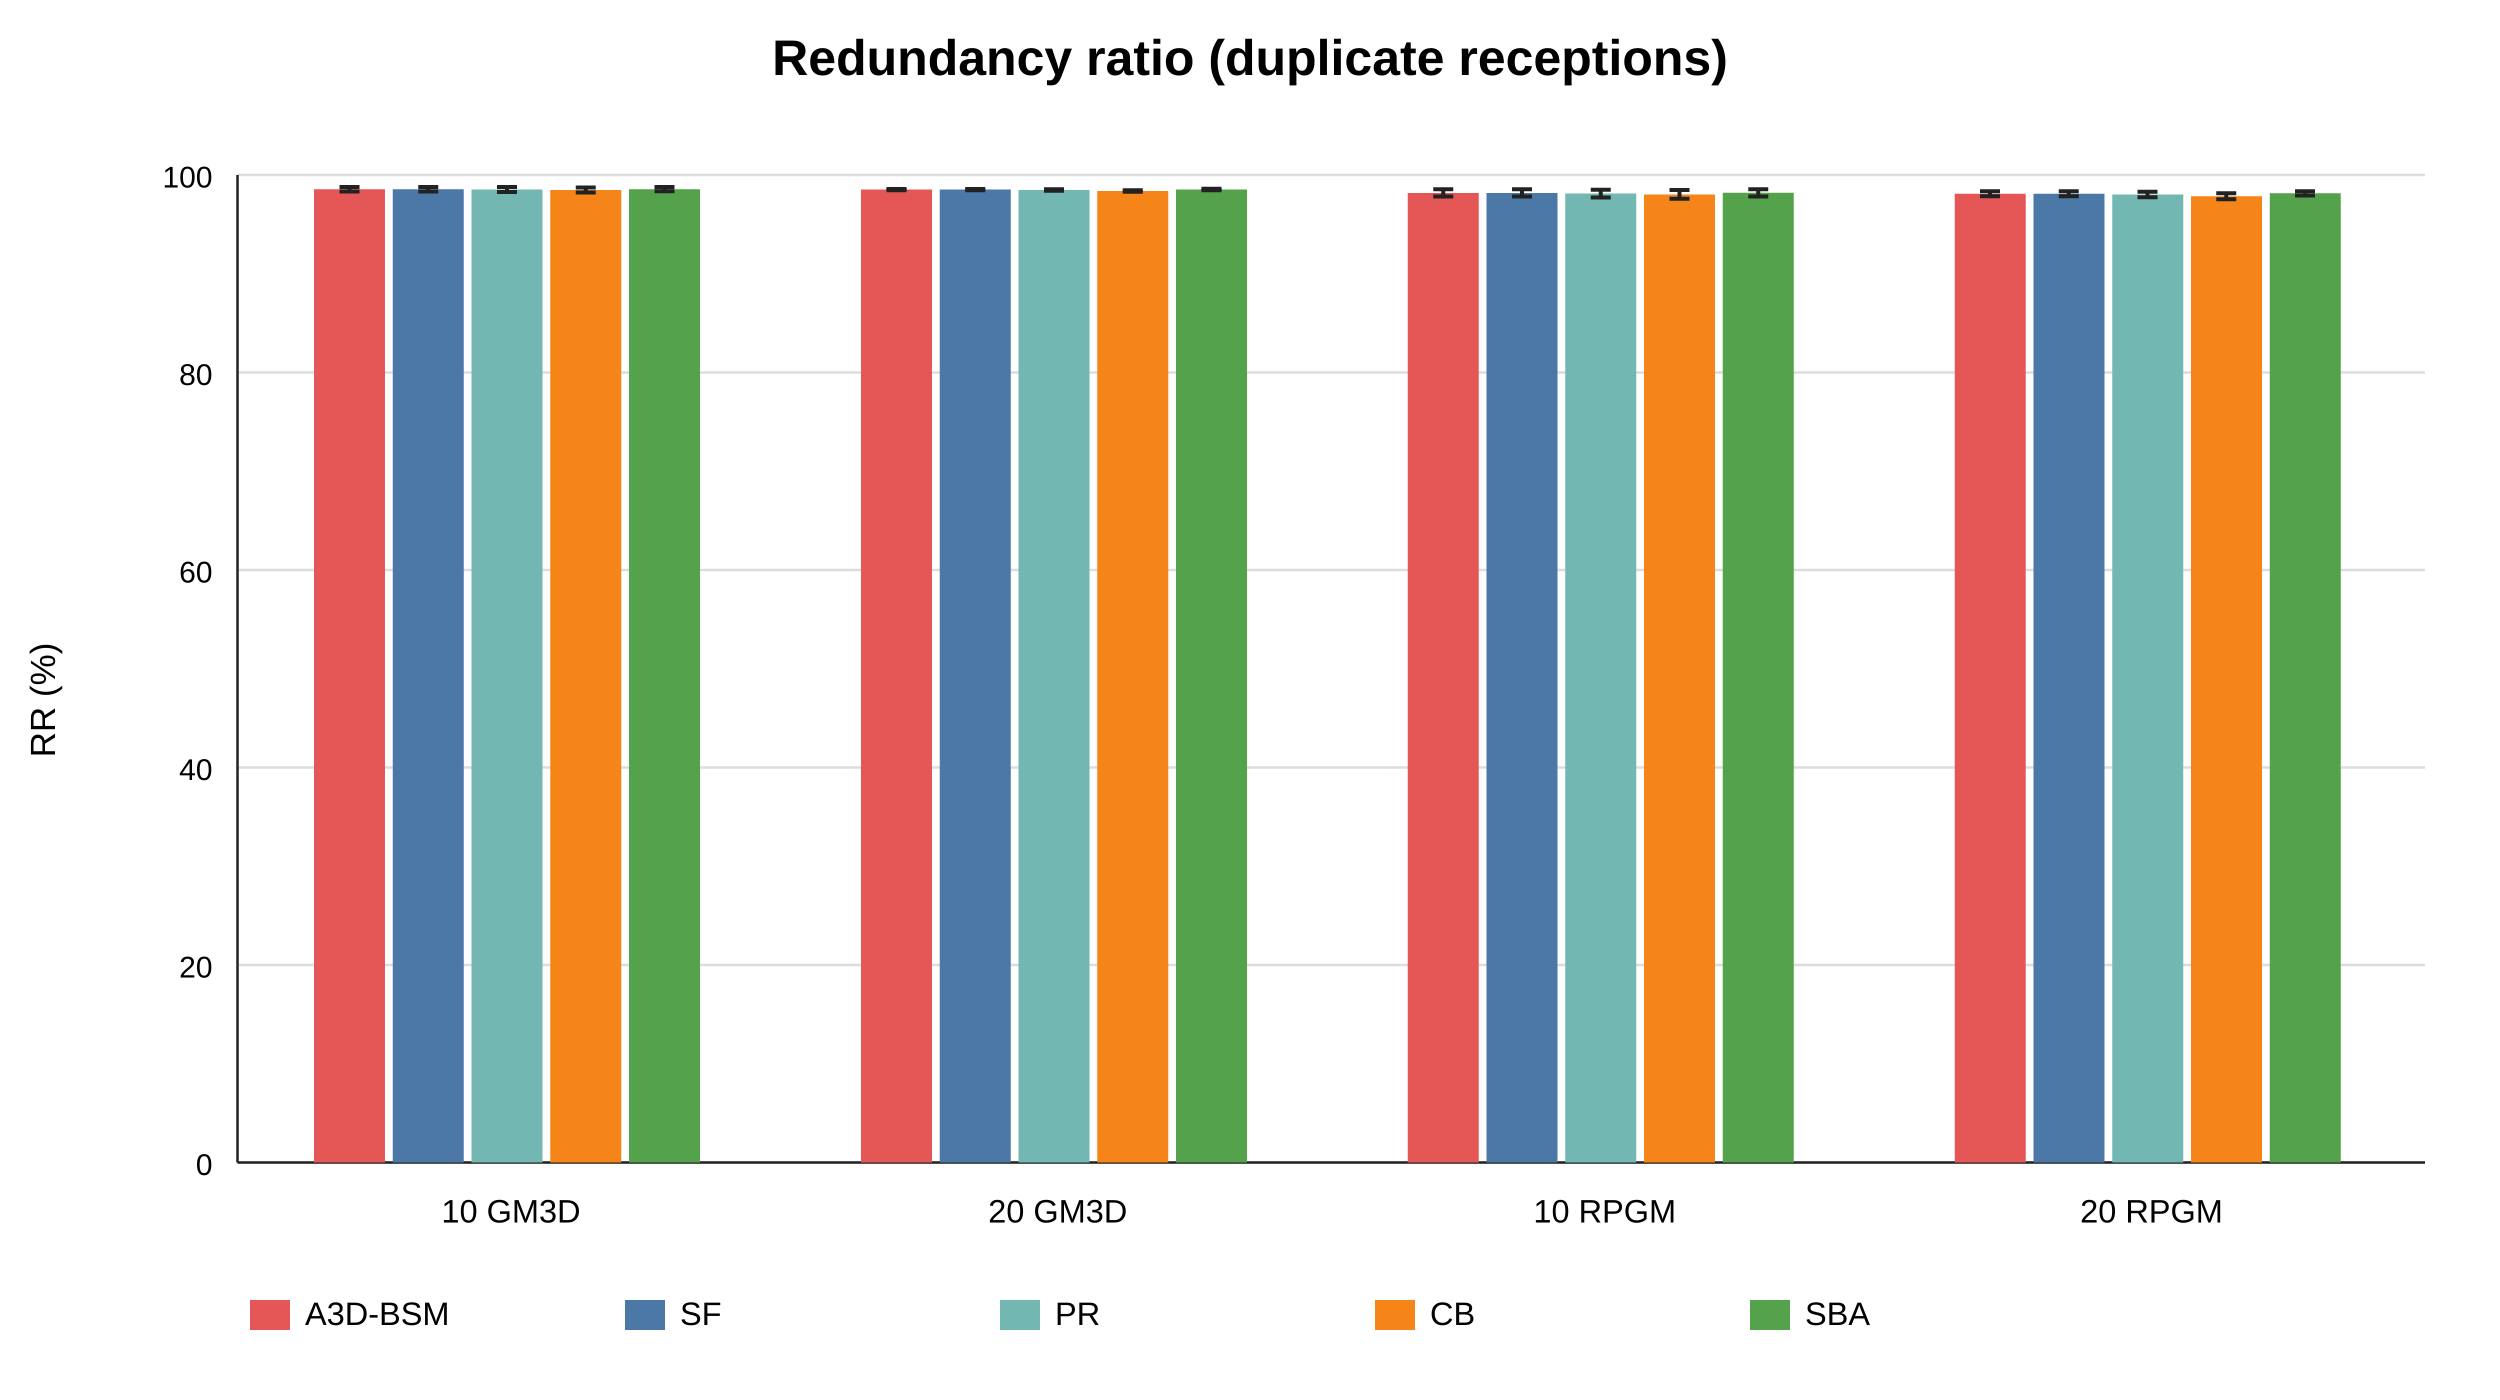
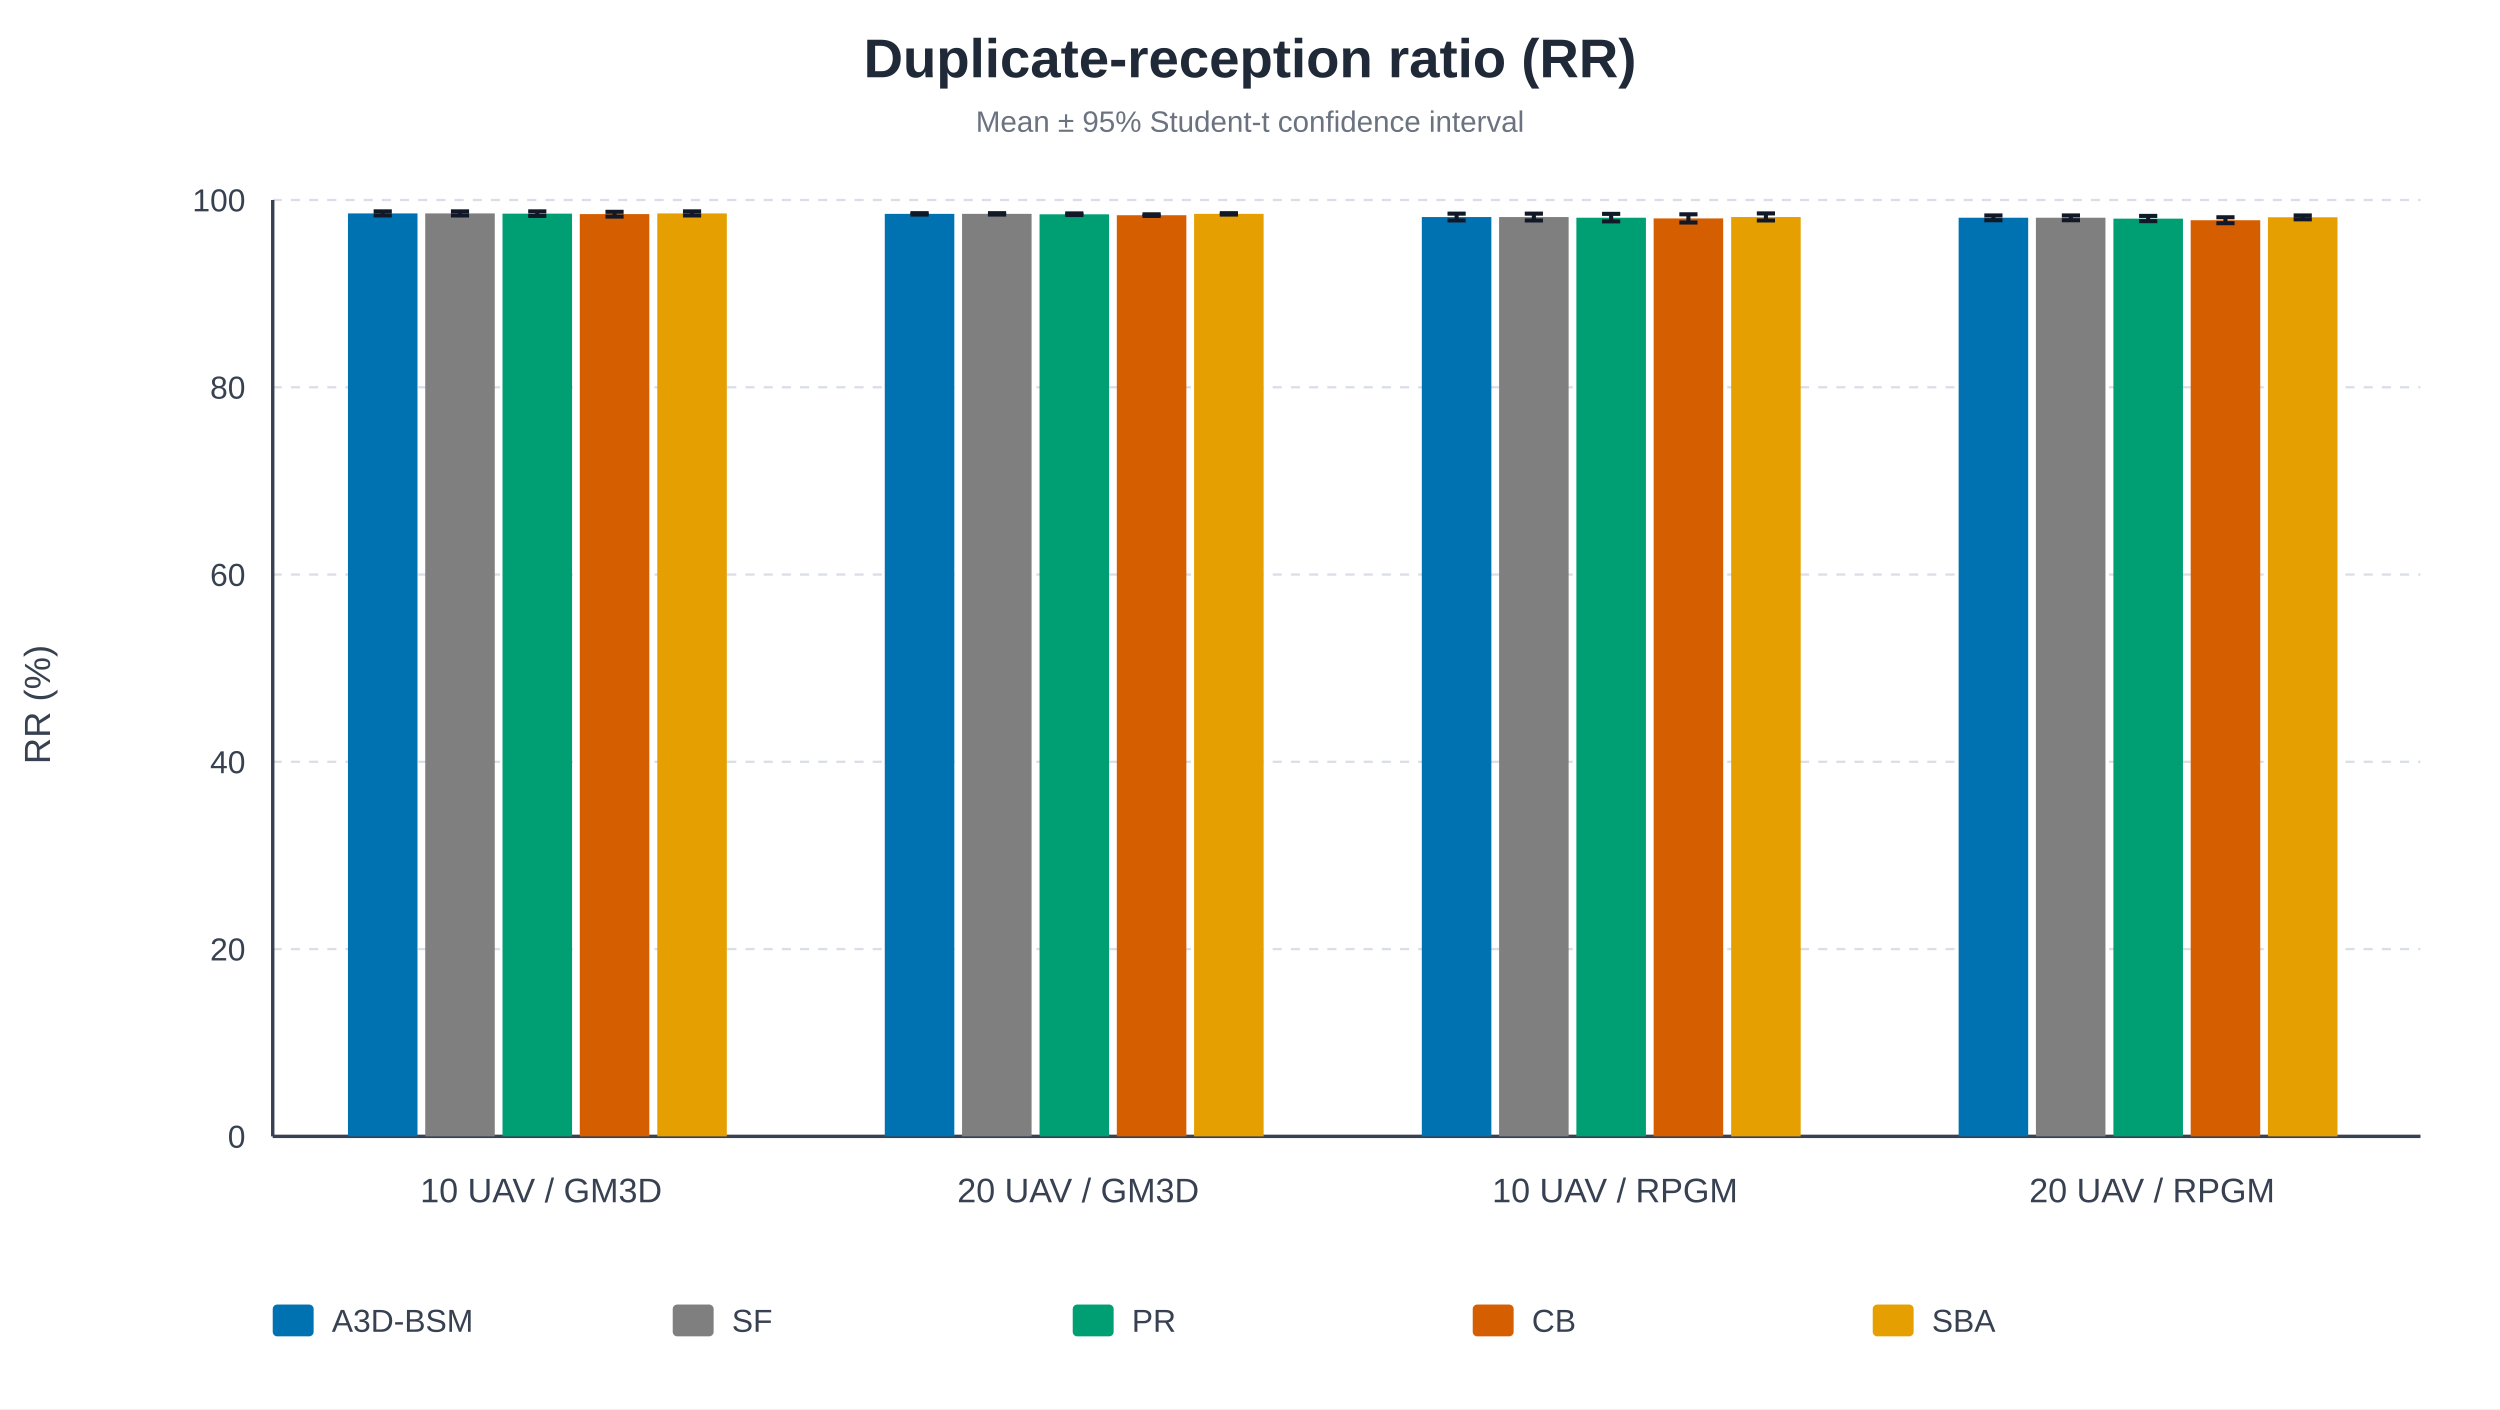
- <svg xmlns="http://www.w3.org/2000/svg" width="1000" height="560" viewBox="0 0 1000 560">
+ <svg xmlns="http://www.w3.org/2000/svg" width="1100" height="620" viewBox="0 0 1100 620">
  <rect width="100%" height="100%" fill="white" />
-   <text x="500.0" y="30" text-anchor="middle" font-family="Arial" font-size="20" font-weight="bold">Redundancy ratio (duplicate receptions)</text>
-   <line x1="95" y1="465.0" x2="970" y2="465.0" stroke="#dddddd" />
-   <text x="85" y="470.0" text-anchor="end" font-family="Arial" font-size="12">0</text>
-   <line x1="95" y1="386.0" x2="970" y2="386.0" stroke="#dddddd" />
-   <text x="85" y="391.0" text-anchor="end" font-family="Arial" font-size="12">20</text>
-   <line x1="95" y1="307.0" x2="970" y2="307.0" stroke="#dddddd" />
-   <text x="85" y="312.0" text-anchor="end" font-family="Arial" font-size="12">40</text>
-   <line x1="95" y1="228.0" x2="970" y2="228.0" stroke="#dddddd" />
-   <text x="85" y="233.0" text-anchor="end" font-family="Arial" font-size="12">60</text>
-   <line x1="95" y1="149.0" x2="970" y2="149.0" stroke="#dddddd" />
-   <text x="85" y="154.0" text-anchor="end" font-family="Arial" font-size="12">80</text>
-   <line x1="95" y1="70.0" x2="970" y2="70.0" stroke="#dddddd" />
-   <text x="85" y="75.0" text-anchor="end" font-family="Arial" font-size="12">100</text>
-   <line x1="95" y1="70" x2="95" y2="465" stroke="#222" />
-   <line x1="95" y1="465" x2="970" y2="465" stroke="#222" />
-   <text x="204.4" y="489" text-anchor="middle" font-family="Arial" font-size="13">10 GM3D</text>
-   <rect x="125.6" y="75.7" width="28.4" height="389.3" fill="#E45756" />
-   <line x1="139.8" y1="76.6" x2="139.8" y2="74.8" stroke="#222" stroke-width="1.6" />
-   <line x1="135.8" y1="76.6" x2="143.8" y2="76.6" stroke="#222" stroke-width="1.6" />
-   <line x1="135.8" y1="74.8" x2="143.8" y2="74.8" stroke="#222" stroke-width="1.6" />
-   <rect x="157.1" y="75.7" width="28.4" height="389.3" fill="#4C78A8" />
-   <line x1="171.3" y1="76.6" x2="171.3" y2="74.8" stroke="#222" stroke-width="1.6" />
-   <line x1="167.3" y1="76.6" x2="175.3" y2="76.6" stroke="#222" stroke-width="1.6" />
-   <line x1="167.3" y1="74.8" x2="175.3" y2="74.8" stroke="#222" stroke-width="1.6" />
-   <rect x="188.6" y="75.8" width="28.4" height="389.2" fill="#72B7B2" />
-   <line x1="202.8" y1="76.8" x2="202.8" y2="74.8" stroke="#222" stroke-width="1.6" />
-   <line x1="198.8" y1="76.8" x2="206.8" y2="76.8" stroke="#222" stroke-width="1.6" />
-   <line x1="198.8" y1="74.8" x2="206.8" y2="74.8" stroke="#222" stroke-width="1.6" />
-   <rect x="220.1" y="76.0" width="28.4" height="389.0" fill="#F58518" />
-   <line x1="234.3" y1="77.0" x2="234.3" y2="75.0" stroke="#222" stroke-width="1.6" />
-   <line x1="230.3" y1="77.0" x2="238.3" y2="77.0" stroke="#222" stroke-width="1.6" />
-   <line x1="230.3" y1="75.0" x2="238.3" y2="75.0" stroke="#222" stroke-width="1.6" />
-   <rect x="251.6" y="75.7" width="28.4" height="389.3" fill="#54A24B" />
-   <line x1="265.8" y1="76.5" x2="265.8" y2="74.8" stroke="#222" stroke-width="1.6" />
-   <line x1="261.8" y1="76.5" x2="269.8" y2="76.5" stroke="#222" stroke-width="1.6" />
-   <line x1="261.8" y1="74.8" x2="269.8" y2="74.8" stroke="#222" stroke-width="1.6" />
-   <text x="423.1" y="489" text-anchor="middle" font-family="Arial" font-size="13">20 GM3D</text>
-   <rect x="344.4" y="75.8" width="28.4" height="389.2" fill="#E45756" />
-   <line x1="358.6" y1="76.1" x2="358.6" y2="75.6" stroke="#222" stroke-width="1.6" />
-   <line x1="354.6" y1="76.1" x2="362.6" y2="76.1" stroke="#222" stroke-width="1.6" />
-   <line x1="354.6" y1="75.6" x2="362.6" y2="75.6" stroke="#222" stroke-width="1.6" />
-   <rect x="375.9" y="75.8" width="28.4" height="389.2" fill="#4C78A8" />
-   <line x1="390.1" y1="76.1" x2="390.1" y2="75.6" stroke="#222" stroke-width="1.6" />
-   <line x1="386.1" y1="76.1" x2="394.1" y2="76.1" stroke="#222" stroke-width="1.6" />
-   <line x1="386.1" y1="75.6" x2="394.1" y2="75.6" stroke="#222" stroke-width="1.6" />
-   <rect x="407.4" y="76.0" width="28.4" height="389.0" fill="#72B7B2" />
-   <line x1="421.6" y1="76.3" x2="421.6" y2="75.7" stroke="#222" stroke-width="1.6" />
-   <line x1="417.6" y1="76.3" x2="425.6" y2="76.3" stroke="#222" stroke-width="1.6" />
-   <line x1="417.6" y1="75.7" x2="425.6" y2="75.7" stroke="#222" stroke-width="1.6" />
-   <rect x="438.9" y="76.4" width="28.4" height="388.6" fill="#F58518" />
-   <line x1="453.1" y1="76.7" x2="453.1" y2="76.1" stroke="#222" stroke-width="1.6" />
-   <line x1="449.1" y1="76.7" x2="457.1" y2="76.7" stroke="#222" stroke-width="1.6" />
-   <line x1="449.1" y1="76.1" x2="457.1" y2="76.1" stroke="#222" stroke-width="1.6" />
-   <rect x="470.4" y="75.8" width="28.4" height="389.2" fill="#54A24B" />
-   <line x1="484.6" y1="76.1" x2="484.6" y2="75.5" stroke="#222" stroke-width="1.6" />
-   <line x1="480.6" y1="76.1" x2="488.6" y2="76.1" stroke="#222" stroke-width="1.6" />
-   <line x1="480.6" y1="75.5" x2="488.6" y2="75.5" stroke="#222" stroke-width="1.6" />
-   <text x="641.9" y="489" text-anchor="middle" font-family="Arial" font-size="13">10 RPGM</text>
-   <rect x="563.1" y="77.2" width="28.4" height="387.8" fill="#E45756" />
-   <line x1="577.3" y1="78.6" x2="577.3" y2="75.7" stroke="#222" stroke-width="1.6" />
-   <line x1="573.3" y1="78.6" x2="581.3" y2="78.6" stroke="#222" stroke-width="1.6" />
-   <line x1="573.3" y1="75.7" x2="581.3" y2="75.7" stroke="#222" stroke-width="1.6" />
-   <rect x="594.6" y="77.2" width="28.4" height="387.8" fill="#4C78A8" />
-   <line x1="608.8" y1="78.6" x2="608.8" y2="75.7" stroke="#222" stroke-width="1.6" />
-   <line x1="604.8" y1="78.6" x2="612.8" y2="78.6" stroke="#222" stroke-width="1.6" />
-   <line x1="604.8" y1="75.7" x2="612.8" y2="75.7" stroke="#222" stroke-width="1.6" />
-   <rect x="626.1" y="77.4" width="28.4" height="387.6" fill="#72B7B2" />
-   <line x1="640.3" y1="79.0" x2="640.3" y2="75.9" stroke="#222" stroke-width="1.6" />
-   <line x1="636.3" y1="79.0" x2="644.3" y2="79.0" stroke="#222" stroke-width="1.6" />
-   <line x1="636.3" y1="75.9" x2="644.3" y2="75.9" stroke="#222" stroke-width="1.6" />
-   <rect x="657.6" y="77.8" width="28.4" height="387.2" fill="#F58518" />
-   <line x1="671.8" y1="79.5" x2="671.8" y2="76.0" stroke="#222" stroke-width="1.6" />
-   <line x1="667.8" y1="79.5" x2="675.8" y2="79.5" stroke="#222" stroke-width="1.6" />
-   <line x1="667.8" y1="76.0" x2="675.8" y2="76.0" stroke="#222" stroke-width="1.6" />
-   <rect x="689.1" y="77.1" width="28.4" height="387.9" fill="#54A24B" />
-   <line x1="703.3" y1="78.6" x2="703.3" y2="75.7" stroke="#222" stroke-width="1.6" />
-   <line x1="699.3" y1="78.6" x2="707.3" y2="78.6" stroke="#222" stroke-width="1.6" />
-   <line x1="699.3" y1="75.7" x2="707.3" y2="75.7" stroke="#222" stroke-width="1.6" />
-   <text x="860.6" y="489" text-anchor="middle" font-family="Arial" font-size="13">20 RPGM</text>
-   <rect x="781.9" y="77.5" width="28.4" height="387.5" fill="#E45756" />
-   <line x1="796.0" y1="78.5" x2="796.0" y2="76.5" stroke="#222" stroke-width="1.6" />
-   <line x1="792.0" y1="78.5" x2="800.0" y2="78.5" stroke="#222" stroke-width="1.6" />
-   <line x1="792.0" y1="76.5" x2="800.0" y2="76.5" stroke="#222" stroke-width="1.6" />
-   <rect x="813.4" y="77.5" width="28.4" height="387.5" fill="#4C78A8" />
-   <line x1="827.5" y1="78.5" x2="827.5" y2="76.5" stroke="#222" stroke-width="1.6" />
-   <line x1="823.5" y1="78.5" x2="831.5" y2="78.5" stroke="#222" stroke-width="1.6" />
-   <line x1="823.5" y1="76.5" x2="831.5" y2="76.5" stroke="#222" stroke-width="1.6" />
-   <rect x="844.9" y="77.8" width="28.4" height="387.2" fill="#72B7B2" />
-   <line x1="859.0" y1="78.9" x2="859.0" y2="76.7" stroke="#222" stroke-width="1.6" />
-   <line x1="855.0" y1="78.9" x2="863.0" y2="78.9" stroke="#222" stroke-width="1.6" />
-   <line x1="855.0" y1="76.7" x2="863.0" y2="76.7" stroke="#222" stroke-width="1.6" />
-   <rect x="876.4" y="78.5" width="28.4" height="386.5" fill="#F58518" />
-   <line x1="890.5" y1="79.7" x2="890.5" y2="77.3" stroke="#222" stroke-width="1.6" />
-   <line x1="886.5" y1="79.7" x2="894.5" y2="79.7" stroke="#222" stroke-width="1.6" />
-   <line x1="886.5" y1="77.3" x2="894.5" y2="77.3" stroke="#222" stroke-width="1.6" />
-   <rect x="907.9" y="77.3" width="28.4" height="387.7" fill="#54A24B" />
-   <line x1="922.0" y1="78.2" x2="922.0" y2="76.5" stroke="#222" stroke-width="1.6" />
-   <line x1="918.0" y1="78.2" x2="926.0" y2="78.2" stroke="#222" stroke-width="1.6" />
-   <line x1="918.0" y1="76.5" x2="926.0" y2="76.5" stroke="#222" stroke-width="1.6" />
-   <rect x="100" y="520" width="16" height="12" fill="#E45756" />
-   <text x="122" y="530" font-family="Arial" font-size="13">A3D-BSM</text>
-   <rect x="250" y="520" width="16" height="12" fill="#4C78A8" />
-   <text x="272" y="530" font-family="Arial" font-size="13">SF</text>
-   <rect x="400" y="520" width="16" height="12" fill="#72B7B2" />
-   <text x="422" y="530" font-family="Arial" font-size="13">PR</text>
-   <rect x="550" y="520" width="16" height="12" fill="#F58518" />
-   <text x="572" y="530" font-family="Arial" font-size="13">CB</text>
-   <rect x="700" y="520" width="16" height="12" fill="#54A24B" />
-   <text x="722" y="530" font-family="Arial" font-size="13">SBA</text>
-   <text transform="translate(22 280.0) rotate(-90)" text-anchor="middle" font-family="Arial" font-size="14">RR (%)</text>
+   <text x="550.0" y="34" text-anchor="middle" font-family="Arial, sans-serif" font-size="24" font-weight="bold" fill="#1f2937">Duplicate-reception ratio (RR)</text>
+   <text x="550.0" y="58" text-anchor="middle" font-family="Arial, sans-serif" font-size="13" fill="#6b7280">Mean ± 95% Student-t confidence interval</text>
+   <line x1="120" y1="500.0" x2="1065" y2="500.0" stroke="#d9dee7" stroke-dasharray="4 4" />
+   <text x="108" y="505.0" text-anchor="end" font-family="Arial, sans-serif" font-size="14" fill="#374151">0</text>
+   <line x1="120" y1="417.6" x2="1065" y2="417.6" stroke="#d9dee7" stroke-dasharray="4 4" />
+   <text x="108" y="422.6" text-anchor="end" font-family="Arial, sans-serif" font-size="14" fill="#374151">20</text>
+   <line x1="120" y1="335.2" x2="1065" y2="335.2" stroke="#d9dee7" stroke-dasharray="4 4" />
+   <text x="108" y="340.2" text-anchor="end" font-family="Arial, sans-serif" font-size="14" fill="#374151">40</text>
+   <line x1="120" y1="252.8" x2="1065" y2="252.8" stroke="#d9dee7" stroke-dasharray="4 4" />
+   <text x="108" y="257.8" text-anchor="end" font-family="Arial, sans-serif" font-size="14" fill="#374151">60</text>
+   <line x1="120" y1="170.4" x2="1065" y2="170.4" stroke="#d9dee7" stroke-dasharray="4 4" />
+   <text x="108" y="175.4" text-anchor="end" font-family="Arial, sans-serif" font-size="14" fill="#374151">80</text>
+   <line x1="120" y1="88.0" x2="1065" y2="88.0" stroke="#d9dee7" stroke-dasharray="4 4" />
+   <text x="108" y="93.0" text-anchor="end" font-family="Arial, sans-serif" font-size="14" fill="#374151">100</text>
+   <line x1="120" y1="88" x2="120" y2="500" stroke="#374151" stroke-width="1.5" />
+   <line x1="120" y1="500" x2="1065" y2="500" stroke="#374151" stroke-width="1.5" />
+   <text x="238.1" y="529" text-anchor="middle" font-family="Arial, sans-serif" font-size="15" fill="#374151">10 UAV / GM3D</text>
+   <rect x="153.1" y="93.9" width="30.6" height="406.1" fill="#0072B2" />
+   <line x1="168.4" y1="94.8" x2="168.4" y2="93.0" stroke="#111827" stroke-width="1.8" />
+   <line x1="164.4" y1="94.8" x2="172.4" y2="94.8" stroke="#111827" stroke-width="1.8" />
+   <line x1="164.4" y1="93.0" x2="172.4" y2="93.0" stroke="#111827" stroke-width="1.8" />
+   <rect x="187.1" y="93.9" width="30.6" height="406.1" fill="#7F7F7F" />
+   <line x1="202.4" y1="94.8" x2="202.4" y2="93.0" stroke="#111827" stroke-width="1.8" />
+   <line x1="198.4" y1="94.8" x2="206.4" y2="94.8" stroke="#111827" stroke-width="1.8" />
+   <line x1="198.4" y1="93.0" x2="206.4" y2="93.0" stroke="#111827" stroke-width="1.8" />
+   <rect x="221.1" y="94.0" width="30.6" height="406.0" fill="#009E73" />
+   <line x1="236.4" y1="95.0" x2="236.4" y2="93.0" stroke="#111827" stroke-width="1.8" />
+   <line x1="232.4" y1="95.0" x2="240.4" y2="95.0" stroke="#111827" stroke-width="1.8" />
+   <line x1="232.4" y1="93.0" x2="240.4" y2="93.0" stroke="#111827" stroke-width="1.8" />
+   <rect x="255.1" y="94.2" width="30.6" height="405.8" fill="#D55E00" />
+   <line x1="270.4" y1="95.3" x2="270.4" y2="93.2" stroke="#111827" stroke-width="1.8" />
+   <line x1="266.4" y1="95.3" x2="274.4" y2="95.3" stroke="#111827" stroke-width="1.8" />
+   <line x1="266.4" y1="93.2" x2="274.4" y2="93.2" stroke="#111827" stroke-width="1.8" />
+   <rect x="289.2" y="93.9" width="30.6" height="406.1" fill="#E69F00" />
+   <line x1="304.5" y1="94.8" x2="304.5" y2="93.0" stroke="#111827" stroke-width="1.8" />
+   <line x1="300.5" y1="94.8" x2="308.5" y2="94.8" stroke="#111827" stroke-width="1.8" />
+   <line x1="300.5" y1="93.0" x2="308.5" y2="93.0" stroke="#111827" stroke-width="1.8" />
+   <text x="474.4" y="529" text-anchor="middle" font-family="Arial, sans-serif" font-size="15" fill="#374151">20 UAV / GM3D</text>
+   <rect x="389.3" y="94.1" width="30.6" height="405.9" fill="#0072B2" />
+   <line x1="404.6" y1="94.4" x2="404.6" y2="93.8" stroke="#111827" stroke-width="1.8" />
+   <line x1="400.6" y1="94.4" x2="408.6" y2="94.4" stroke="#111827" stroke-width="1.8" />
+   <line x1="400.6" y1="93.8" x2="408.6" y2="93.8" stroke="#111827" stroke-width="1.8" />
+   <rect x="423.3" y="94.1" width="30.6" height="405.9" fill="#7F7F7F" />
+   <line x1="438.7" y1="94.4" x2="438.7" y2="93.8" stroke="#111827" stroke-width="1.8" />
+   <line x1="434.7" y1="94.4" x2="442.7" y2="94.4" stroke="#111827" stroke-width="1.8" />
+   <line x1="434.7" y1="93.8" x2="442.7" y2="93.8" stroke="#111827" stroke-width="1.8" />
+   <rect x="457.4" y="94.3" width="30.6" height="405.7" fill="#009E73" />
+   <line x1="472.7" y1="94.6" x2="472.7" y2="93.9" stroke="#111827" stroke-width="1.8" />
+   <line x1="468.7" y1="94.6" x2="476.7" y2="94.6" stroke="#111827" stroke-width="1.8" />
+   <line x1="468.7" y1="93.9" x2="476.7" y2="93.9" stroke="#111827" stroke-width="1.8" />
+   <rect x="491.4" y="94.7" width="30.6" height="405.3" fill="#D55E00" />
+   <line x1="506.7" y1="95.0" x2="506.7" y2="94.3" stroke="#111827" stroke-width="1.8" />
+   <line x1="502.7" y1="95.0" x2="510.7" y2="95.0" stroke="#111827" stroke-width="1.8" />
+   <line x1="502.7" y1="94.3" x2="510.7" y2="94.3" stroke="#111827" stroke-width="1.8" />
+   <rect x="525.4" y="94.1" width="30.6" height="405.9" fill="#E69F00" />
+   <line x1="540.7" y1="94.4" x2="540.7" y2="93.8" stroke="#111827" stroke-width="1.8" />
+   <line x1="536.7" y1="94.4" x2="544.7" y2="94.4" stroke="#111827" stroke-width="1.8" />
+   <line x1="536.7" y1="93.8" x2="544.7" y2="93.8" stroke="#111827" stroke-width="1.8" />
+   <text x="710.6" y="529" text-anchor="middle" font-family="Arial, sans-serif" font-size="15" fill="#374151">10 UAV / RPGM</text>
+   <rect x="625.6" y="95.5" width="30.6" height="404.5" fill="#0072B2" />
+   <line x1="640.9" y1="97.0" x2="640.9" y2="94.0" stroke="#111827" stroke-width="1.8" />
+   <line x1="636.9" y1="97.0" x2="644.9" y2="97.0" stroke="#111827" stroke-width="1.8" />
+   <line x1="636.9" y1="94.0" x2="644.9" y2="94.0" stroke="#111827" stroke-width="1.8" />
+   <rect x="659.6" y="95.5" width="30.6" height="404.5" fill="#7F7F7F" />
+   <line x1="674.9" y1="97.0" x2="674.9" y2="94.0" stroke="#111827" stroke-width="1.8" />
+   <line x1="670.9" y1="97.0" x2="678.9" y2="97.0" stroke="#111827" stroke-width="1.8" />
+   <line x1="670.9" y1="94.0" x2="678.9" y2="94.0" stroke="#111827" stroke-width="1.8" />
+   <rect x="693.6" y="95.8" width="30.6" height="404.2" fill="#009E73" />
+   <line x1="708.9" y1="97.4" x2="708.9" y2="94.1" stroke="#111827" stroke-width="1.8" />
+   <line x1="704.9" y1="97.4" x2="712.9" y2="97.4" stroke="#111827" stroke-width="1.8" />
+   <line x1="704.9" y1="94.1" x2="712.9" y2="94.1" stroke="#111827" stroke-width="1.8" />
+   <rect x="727.6" y="96.1" width="30.6" height="403.9" fill="#D55E00" />
+   <line x1="742.9" y1="97.9" x2="742.9" y2="94.3" stroke="#111827" stroke-width="1.8" />
+   <line x1="738.9" y1="97.9" x2="746.9" y2="97.9" stroke="#111827" stroke-width="1.8" />
+   <line x1="738.9" y1="94.3" x2="746.9" y2="94.3" stroke="#111827" stroke-width="1.8" />
+   <rect x="761.7" y="95.5" width="30.6" height="404.5" fill="#E69F00" />
+   <line x1="777.0" y1="97.0" x2="777.0" y2="93.9" stroke="#111827" stroke-width="1.8" />
+   <line x1="773.0" y1="97.0" x2="781.0" y2="97.0" stroke="#111827" stroke-width="1.8" />
+   <line x1="773.0" y1="93.9" x2="781.0" y2="93.9" stroke="#111827" stroke-width="1.8" />
+   <text x="946.9" y="529" text-anchor="middle" font-family="Arial, sans-serif" font-size="15" fill="#374151">20 UAV / RPGM</text>
+   <rect x="861.8" y="95.8" width="30.6" height="404.2" fill="#0072B2" />
+   <line x1="877.1" y1="96.9" x2="877.1" y2="94.8" stroke="#111827" stroke-width="1.8" />
+   <line x1="873.1" y1="96.9" x2="881.1" y2="96.9" stroke="#111827" stroke-width="1.8" />
+   <line x1="873.1" y1="94.8" x2="881.1" y2="94.8" stroke="#111827" stroke-width="1.8" />
+   <rect x="895.8" y="95.8" width="30.6" height="404.2" fill="#7F7F7F" />
+   <line x1="911.2" y1="96.9" x2="911.2" y2="94.8" stroke="#111827" stroke-width="1.8" />
+   <line x1="907.2" y1="96.9" x2="915.2" y2="96.9" stroke="#111827" stroke-width="1.8" />
+   <line x1="907.2" y1="94.8" x2="915.2" y2="94.8" stroke="#111827" stroke-width="1.8" />
+   <rect x="929.9" y="96.2" width="30.6" height="403.8" fill="#009E73" />
+   <line x1="945.2" y1="97.3" x2="945.2" y2="95.0" stroke="#111827" stroke-width="1.8" />
+   <line x1="941.2" y1="97.3" x2="949.2" y2="97.3" stroke="#111827" stroke-width="1.8" />
+   <line x1="941.2" y1="95.0" x2="949.2" y2="95.0" stroke="#111827" stroke-width="1.8" />
+   <rect x="963.9" y="96.9" width="30.6" height="403.1" fill="#D55E00" />
+   <line x1="979.2" y1="98.2" x2="979.2" y2="95.6" stroke="#111827" stroke-width="1.8" />
+   <line x1="975.2" y1="98.2" x2="983.2" y2="98.2" stroke="#111827" stroke-width="1.8" />
+   <line x1="975.2" y1="95.6" x2="983.2" y2="95.6" stroke="#111827" stroke-width="1.8" />
+   <rect x="997.9" y="95.6" width="30.6" height="404.4" fill="#E69F00" />
+   <line x1="1013.2" y1="96.5" x2="1013.2" y2="94.8" stroke="#111827" stroke-width="1.8" />
+   <line x1="1009.2" y1="96.5" x2="1017.2" y2="96.5" stroke="#111827" stroke-width="1.8" />
+   <line x1="1009.2" y1="94.8" x2="1017.2" y2="94.8" stroke="#111827" stroke-width="1.8" />
+   <rect x="120" y="574" width="18" height="14" rx="2" fill="#0072B2" />
+   <text x="146" y="586" font-family="Arial, sans-serif" font-size="14" fill="#374151">A3D-BSM</text>
+   <rect x="296" y="574" width="18" height="14" rx="2" fill="#7F7F7F" />
+   <text x="322" y="586" font-family="Arial, sans-serif" font-size="14" fill="#374151">SF</text>
+   <rect x="472" y="574" width="18" height="14" rx="2" fill="#009E73" />
+   <text x="498" y="586" font-family="Arial, sans-serif" font-size="14" fill="#374151">PR</text>
+   <rect x="648" y="574" width="18" height="14" rx="2" fill="#D55E00" />
+   <text x="674" y="586" font-family="Arial, sans-serif" font-size="14" fill="#374151">CB</text>
+   <rect x="824" y="574" width="18" height="14" rx="2" fill="#E69F00" />
+   <text x="850" y="586" font-family="Arial, sans-serif" font-size="14" fill="#374151">SBA</text>
+   <text transform="translate(22 310.0) rotate(-90)" text-anchor="middle" font-family="Arial, sans-serif" font-size="16" fill="#374151">RR (%)</text>
</svg>
